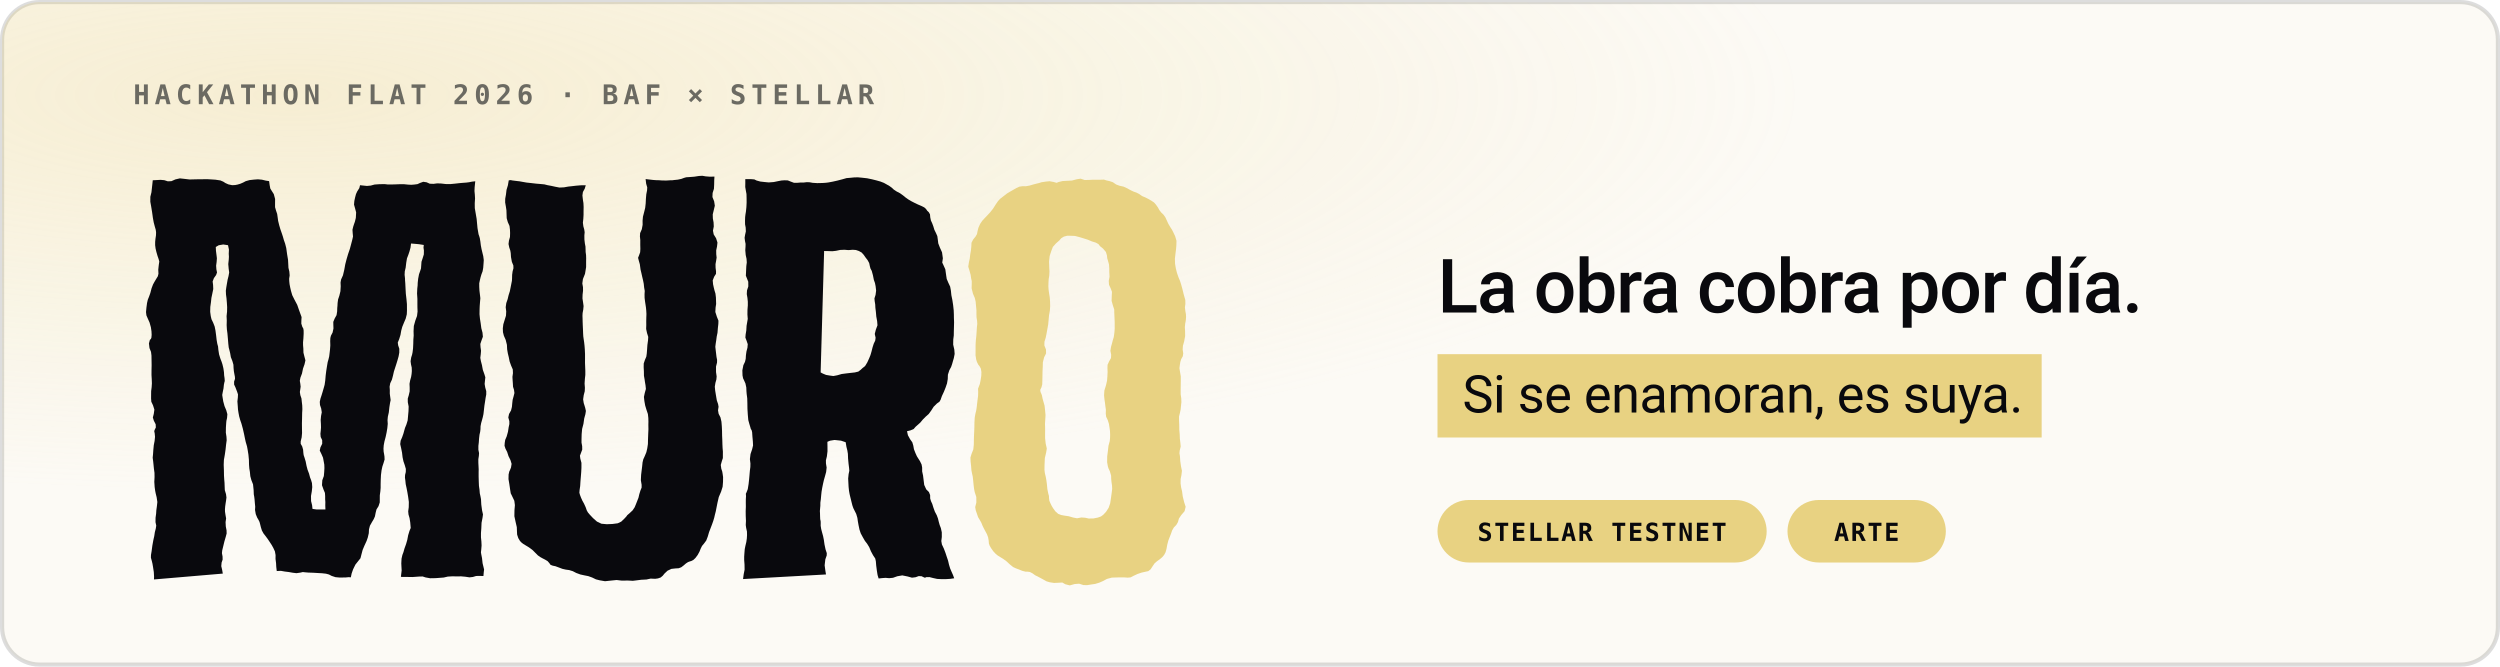
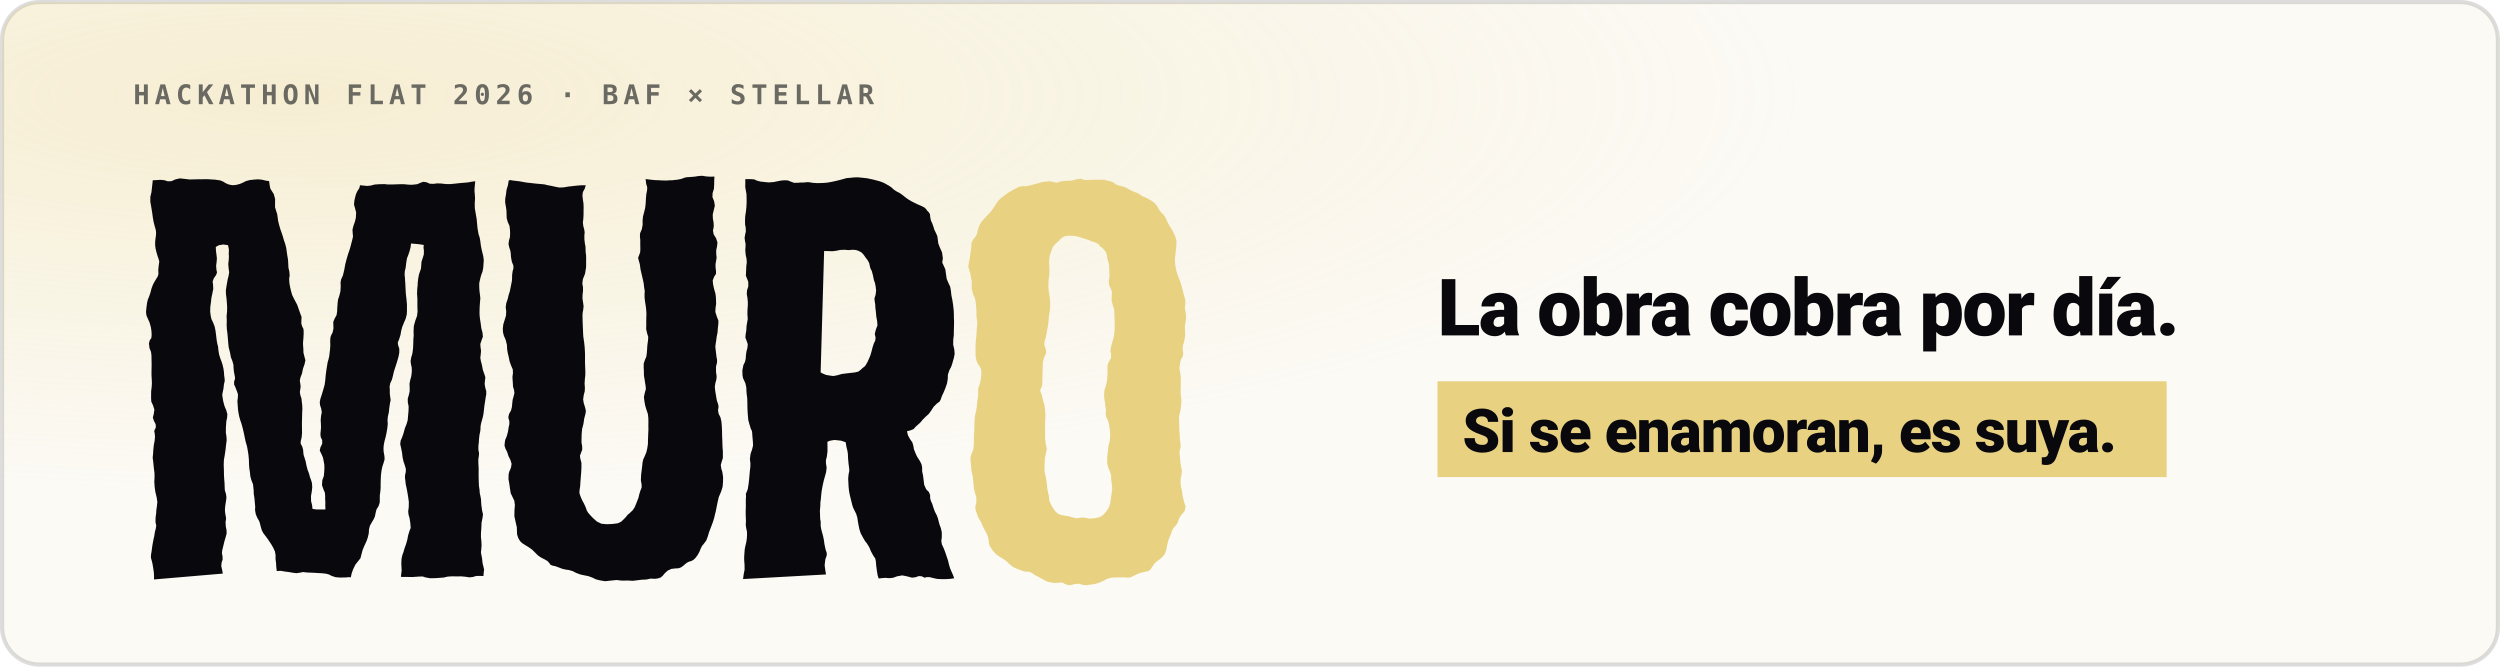
<svg xmlns="http://www.w3.org/2000/svg" viewBox="0 0 1200 320" width="1200" height="320" role="img" aria-label="Muro: la obra cobra por día. Si se enamoran, es suya.">
  <defs>
    <radialGradient id="veil" cx="12%" cy="14%" r="60%">
      <stop offset="0%" stop-color="#e8d282" stop-opacity="0.30" />
      <stop offset="100%" stop-color="#e8d282" stop-opacity="0" />
    </radialGradient>
  </defs>
  <rect x="1" y="1" width="1198" height="318" rx="18" fill="#fcfaf5" stroke="#09090d" stroke-opacity="0.14" stroke-width="2" />
  <rect x="1" y="1" width="1198" height="318" rx="18" fill="url(#veil)" />
  <text x="64" y="50" fill="#6b6a62" font-family="ui-monospace, SFMono-Regular, Menlo, Consolas, monospace" font-size="13" font-weight="600" letter-spacing="2.4">HACKATHON FLAT 2026 · BAF × STELLAR</text>
  <g transform="translate(64 276) scale(0.118)">
    <path fill="#09090d" d="M84 18.1 L84.3 6.4 L83.3 -11.9 L80.1 -32.7 L77.7 -46.6 L75.1 -57.3 L71.5 -70.4 L71.8 -81.7 L74.3 -96.4 L77.3 -119.2 L81.3 -141.5 L85.1 -158.3 L87.5 -174.2 L91.3 -188.8 L93.2 -200.9 L90.2 -214.9 L90.4 -232.9 L92.7 -249.6 L93.6 -263.6 L95.7 -278.6 L97.7 -297 L94.8 -316.3 L91 -331.8 L88.8 -342.8 L86.7 -357.8 L85.3 -379 L86.3 -398.5 L86 -415.9 L83.6 -433.4 L82.1 -448.7 L80.7 -462.2 L78.7 -477.1 L80.1 -491 L81.2 -507.3 L83.1 -527.6 L86.6 -545.8 L88.2 -562.1 L86.9 -576.2 L85.1 -584.6 L86.4 -589.8 L91.5 -600 L90.9 -613 L83.5 -627.5 L79.4 -640.7 L83.1 -655.1 L85.6 -672.8 L80 -690.4 L73.2 -704.7 L72.2 -717.8 L72.3 -732.9 L72.5 -748.2 L74.5 -763.7 L75.5 -779.8 L74.9 -795.7 L73.9 -813.7 L74 -833.6 L74.4 -853.2 L74.1 -873.3 L73.8 -892.5 L71.9 -907.7 L65.7 -923.1 L63.5 -942 L67.2 -956.1 L71.3 -960.2 L73.4 -964.7 L74.5 -976.8 L73.8 -991.4 L71.4 -1007.7 L66 -1027 L58.6 -1043.6 L53.2 -1056.1 L51.6 -1069.6 L53.3 -1088.2 L55.8 -1106.6 L58.9 -1119.9 L63.8 -1132 L69.2 -1147.2 L74.1 -1166 L80 -1181.6 L85.9 -1192.4 L92.9 -1204.2 L99.7 -1215.2 L102.2 -1225.7 L101.4 -1242.1 L103.6 -1261.9 L105.6 -1275 L102.9 -1285.1 L98.5 -1297.8 L93.9 -1313.6 L90.4 -1328.4 L88.7 -1342 L88.8 -1355.4 L90.1 -1368.3 L92.1 -1381.6 L92.5 -1394.1 L91.2 -1404.1 L87 -1418.6 L82.8 -1434.8 L79.5 -1453 L76.4 -1475.4 L72.7 -1498.1 L69.1 -1518.3 L69.2 -1538.5 L73.7 -1556.9 L75.8 -1576 L77.7 -1593 L79 -1605.7 L94.9 -1606.5 L110.9 -1607.4 L126.1 -1606 L140.3 -1601.4 L155.1 -1602.1 L171 -1609.2 L189.2 -1613.4 L209.3 -1611.2 L229 -1608.9 L248.5 -1609.4 L266 -1609.8 L275.8 -1609.7 L288.2 -1610 L302.3 -1610 L315.9 -1609.2 L334.1 -1608 L354.1 -1605 L365.9 -1600 L374.7 -1594.3 L386.8 -1588.9 L401.8 -1585.7 L414.4 -1586.3 L424 -1588.2 L434.9 -1591.4 L446.3 -1596.3 L457.3 -1602.1 L472.8 -1606.4 L490.7 -1608.4 L506.9 -1609.6 L523.5 -1608 L539.1 -1604.2 L552.3 -1602.2 L554.6 -1585.6 L557.1 -1572.2 L562.7 -1563 L571.4 -1549.3 L576.7 -1529.5 L576.5 -1510.8 L576.5 -1496.1 L580.5 -1482.3 L585.1 -1468.6 L586.9 -1456.1 L589 -1440.6 L593.3 -1423 L598 -1406.9 L603.2 -1392 L608.1 -1377.4 L612.4 -1362.3 L617.4 -1348.1 L622 -1330.2 L625.6 -1304.2 L629.3 -1282.1 L630.2 -1265.2 L631 -1249.6 L634.6 -1234.2 L635.9 -1218.7 L633.8 -1204.9 L634.3 -1194.6 L635.5 -1183 L638.1 -1169.6 L641.4 -1155.3 L646.5 -1138 L656.2 -1118.6 L666.6 -1099.1 L673.7 -1078.6 L680 -1061.2 L684.4 -1049.1 L683.6 -1036.8 L683.3 -1022.7 L687.1 -1010.3 L691.6 -1002 L692.7 -994.5 L692.8 -981.5 L691.8 -962.7 L690.3 -946 L690.5 -934 L691.6 -920.5 L692 -904.3 L695.9 -888.6 L700 -873.2 L696.4 -857.2 L690.2 -839.6 L686 -819.5 L679.6 -802.6 L677.2 -790 L679.2 -778 L680.6 -766.1 L679.1 -755.4 L677.4 -744.4 L679.4 -731.5 L683.9 -718.3 L685.3 -704.7 L687 -690.3 L687.6 -674.5 L686.7 -659.1 L686.5 -647.3 L686.3 -635 L685.8 -616.9 L686 -596.1 L686.3 -577.4 L684.7 -559.6 L680.8 -543.8 L680.8 -533.8 L686.8 -523.1 L690.6 -510 L691.5 -497.9 L692.8 -487.8 L696.6 -476.6 L701.1 -461.6 L704.6 -443.7 L708.7 -428.3 L714.8 -412.2 L718.9 -396.8 L723.1 -386.1 L726.6 -374 L727.8 -357.6 L726 -340.6 L722.7 -321.5 L723 -300.7 L727.1 -284.2 L728.8 -268.9 L744.4 -266.7 L762.6 -266.6 L781.4 -266.5 L780.8 -282.8 L781.1 -297 L780.3 -308 L780.3 -320.8 L779.4 -333.9 L773.8 -347.3 L767.4 -365.2 L768.7 -385.5 L774.9 -402.4 L776.4 -419.1 L777.3 -434.9 L776.8 -449 L774.2 -463.2 L771.6 -477.2 L765.1 -492.2 L758.3 -506.2 L761 -518.9 L768.3 -533.9 L768.2 -548.4 L762.1 -561.5 L761 -574.5 L762.4 -587.2 L763.4 -600.4 L763 -614.7 L762.1 -630.7 L763.6 -646.8 L766.5 -661.9 L764.1 -677.3 L759.3 -691.5 L758.4 -704.4 L761.4 -718.2 L765.9 -731.7 L770 -745.2 L774.1 -759.3 L778.1 -773.6 L780.6 -790.8 L782.4 -811.7 L784.7 -829.9 L787.6 -848.6 L790.6 -866.1 L793.7 -876.7 L796.7 -889.2 L798.5 -903.9 L800.1 -917.9 L801.3 -934.1 L800.8 -951.7 L801.4 -964 L803.7 -973.3 L810.5 -986.2 L814.1 -1002.9 L813.6 -1016.8 L813.4 -1029.7 L819 -1043.3 L826.6 -1056.9 L829 -1071.9 L829.5 -1086.2 L830.3 -1094.4 L830.9 -1106.4 L832.9 -1121.1 L837.9 -1135.7 L842.4 -1154.1 L843.6 -1174.6 L842.9 -1189.9 L845.2 -1202.3 L852.7 -1219 L858.1 -1241.8 L862.1 -1264 L867.3 -1284.2 L873.5 -1305.3 L880.8 -1326.6 L886 -1346 L890.4 -1362.7 L893.6 -1376.8 L892.3 -1390.7 L891.4 -1404.4 L894.5 -1417.3 L897.9 -1427.7 L901.1 -1436.6 L905.1 -1452.6 L906.3 -1475.1 L901.6 -1492.9 L897.7 -1506.7 L899 -1521.4 L902.1 -1535.8 L905.7 -1549.4 L910.5 -1559.9 L914 -1565.5 L919.2 -1573.8 L922.2 -1585.6 L934.1 -1584.3 L950.4 -1582.6 L965.8 -1584.1 L981.1 -1588.3 L999.6 -1589.6 L1016.1 -1590 L1025.4 -1589.8 L1033.4 -1588.7 L1048 -1588.5 L1066.3 -1589 L1082.5 -1589.6 L1100.8 -1589.7 L1117.6 -1588 L1130.4 -1587.3 L1143.3 -1588.3 L1155.9 -1590 L1166.5 -1594.9 L1179.3 -1599.5 L1192.9 -1597.5 L1205.9 -1591.7 L1221 -1591.1 L1236.1 -1593.1 L1252.3 -1592.5 L1270.2 -1590.4 L1288.9 -1590.1 L1308 -1591.9 L1325.3 -1593.9 L1340 -1595.2 L1353.9 -1596.2 L1365.8 -1597.7 L1377.8 -1600.1 L1390.9 -1601.6 L1389.7 -1590.4 L1388.4 -1577.4 L1387.7 -1562.3 L1389.1 -1547.5 L1390 -1531.5 L1388.8 -1512.5 L1389 -1492.4 L1392.6 -1471.3 L1396.5 -1448.5 L1398.5 -1427 L1400 -1411 L1402.3 -1397.6 L1404.3 -1386 L1406.6 -1379.5 L1409.4 -1370.1 L1411.7 -1355.9 L1413.6 -1340.5 L1416.4 -1325.9 L1419.9 -1311.3 L1423.4 -1297 L1425.5 -1280.9 L1424.5 -1266.1 L1423.3 -1249.9 L1420.7 -1235.3 L1416.1 -1223.2 L1412.5 -1211.1 L1409.6 -1198.8 L1407 -1186.7 L1407.1 -1172.1 L1407.9 -1157.2 L1409.7 -1142 L1411.6 -1126 L1410.2 -1110 L1409 -1094.3 L1408.4 -1078.1 L1408.2 -1060.8 L1409.9 -1043.1 L1413 -1023.3 L1415.5 -1004.1 L1420.3 -986 L1421.9 -969.3 L1416.3 -954.2 L1411.5 -939.8 L1412.4 -926 L1414.4 -912.3 L1413.2 -897.9 L1411.4 -883.3 L1413.9 -869.7 L1418 -854.1 L1421.7 -834.5 L1427.9 -817.1 L1431.9 -804.1 L1430.5 -791.5 L1429 -777.1 L1431.5 -762.6 L1435.6 -747.8 L1435.6 -734.4 L1432.9 -720.1 L1430.5 -703.8 L1428.1 -688.7 L1426.2 -671.7 L1424.2 -654.4 L1421.6 -642.4 L1418.8 -631.8 L1414.8 -617.8 L1412.4 -604.9 L1412.1 -593 L1410.8 -582.4 L1408.2 -571 L1406.4 -555.8 L1405.3 -539.6 L1403.6 -524.9 L1403.6 -509.5 L1406.3 -495.8 L1405.5 -484.4 L1403.4 -471 L1403.5 -455.5 L1404.3 -440.3 L1404.8 -429.4 L1404.6 -418.6 L1404.6 -400.4 L1405.2 -378.7 L1405.9 -362.4 L1408.1 -347.5 L1409.3 -332.4 L1411.7 -321.8 L1414.2 -308.6 L1415.4 -286.5 L1418.6 -262.8 L1422.3 -246.4 L1420.4 -232.6 L1416.5 -212.5 L1415.5 -189.5 L1414.1 -170.6 L1414.1 -153.2 L1415.8 -136.9 L1416.6 -120.3 L1415.3 -103.9 L1414 -92.2 L1415.4 -83.6 L1418.4 -68.4 L1420.7 -47.7 L1424.7 -31.3 L1426.8 -22.5 L1425.5 -11.8 L1424.1 4.1 L1413.9 3.9 L1404.3 3.7 L1394.2 4.1 L1381.2 8 L1367.3 9.6 L1351.1 7.1 L1333.4 5.5 L1315.8 5.7 L1297.1 5.4 L1278.9 6.5 L1262.7 10.3 L1247.1 11.5 L1229.3 12.8 L1207.2 13.2 L1188.5 9.8 L1176.9 6 L1161.3 6.4 L1135.2 8.3 L1107.6 7.8 L1088.4 7.7 L1089.9 -5.1 L1091.5 -18.7 L1090.7 -32 L1090 -47.2 L1091 -66.5 L1094.4 -81.4 L1098.8 -93 L1102.9 -107.7 L1109.4 -125.7 L1114.4 -143 L1117.9 -161.6 L1123.5 -179.9 L1128.3 -191.3 L1127.6 -199.4 L1126.4 -213.6 L1123.6 -231.4 L1119.3 -246.2 L1118.1 -259 L1120.3 -275.8 L1120.7 -297.3 L1117.8 -318.4 L1114.7 -336.8 L1111.5 -353.4 L1108 -369.5 L1106.5 -384.3 L1104.9 -396.2 L1105.4 -407 L1108.3 -419 L1108.5 -431.7 L1104.2 -446.7 L1098.8 -462.3 L1095.2 -479 L1093 -497.9 L1089.2 -516.7 L1085.6 -532.5 L1087.4 -546.5 L1093.5 -560.5 L1098.6 -575 L1102 -587.4 L1105.2 -598.6 L1110.7 -611.9 L1115.9 -628.8 L1117.6 -647.7 L1119.3 -666.5 L1119.9 -685.4 L1116.5 -703 L1116.3 -717.4 L1120.4 -731.2 L1124 -746.8 L1124.1 -762.6 L1123.4 -777.5 L1126.1 -792.1 L1130 -805.9 L1131.9 -817.7 L1132.9 -829.7 L1132.4 -843.9 L1129.5 -856.5 L1127.8 -869.7 L1130.2 -884.6 L1133.8 -896 L1135.8 -905.5 L1137.8 -921.7 L1138.7 -940.6 L1139.1 -957.9 L1140.4 -973.8 L1139.9 -991.2 L1141 -1013 L1147.1 -1034.8 L1154 -1053.6 L1156.2 -1071.9 L1155.6 -1089.1 L1155.5 -1104.6 L1155.5 -1123.1 L1154.1 -1145 L1155 -1165 L1156.4 -1177.5 L1156.8 -1188.4 L1158.6 -1205 L1162 -1223.1 L1166.8 -1236.7 L1170.2 -1247.1 L1171.1 -1259.7 L1172.2 -1274.4 L1176.8 -1288.2 L1181.7 -1304.1 L1182 -1320.2 L1180.3 -1331.7 L1181.5 -1342.5 L1162 -1345.6 L1148.2 -1346.9 L1129.6 -1348.4 L1127.6 -1332.2 L1123.4 -1316.5 L1118.6 -1302.3 L1113.1 -1288 L1110.1 -1270.2 L1107.8 -1250.4 L1104.2 -1235.2 L1103.5 -1220.9 L1105.1 -1206.7 L1105.3 -1198.4 L1106.3 -1186.1 L1107.3 -1165.4 L1108.5 -1143.9 L1110.9 -1123.5 L1112.9 -1102.1 L1113 -1086 L1113.1 -1075.8 L1112.4 -1060.5 L1108 -1043.1 L1100.8 -1026.2 L1094 -1009.6 L1089.7 -993.9 L1086.7 -976.7 L1081.3 -959.2 L1075.7 -945.6 L1077.3 -934.1 L1081.9 -920.4 L1081.8 -904.6 L1079 -889.2 L1074.3 -872.6 L1069 -855.5 L1064.3 -841.1 L1059.9 -827.5 L1056.2 -811 L1051.8 -794.4 L1045 -780 L1042.4 -765.9 L1043.3 -752.7 L1043.2 -737.7 L1045.2 -722.7 L1046.7 -711.6 L1044.3 -700.3 L1041.5 -682.3 L1039.2 -661.2 L1035.3 -643.9 L1034 -629.9 L1034.9 -614.8 L1033.2 -597.5 L1030.2 -579.6 L1026.3 -561.3 L1021.5 -543.3 L1018.5 -527.3 L1017.6 -514 L1018.2 -501.9 L1019.9 -492.7 L1021.5 -482.7 L1022.1 -469.8 L1017.7 -455.2 L1013 -441.2 L1009.7 -425.8 L1007.3 -406.5 L1006.4 -387.4 L1006 -370.1 L1006 -354.8 L1004.9 -340.7 L1002.6 -324.1 L1002.5 -308.7 L1002.4 -295.3 L997.4 -280 L989.1 -266.7 L985.6 -252.8 L982.8 -238.4 L978 -227.4 L970.8 -215.4 L962.4 -200.4 L958.6 -185.8 L957.8 -170 L953.7 -152.4 L948.9 -138.6 L944.5 -129 L939.8 -118.8 L932.7 -101.9 L927.5 -82.2 L923.9 -68.1 L915.3 -57.4 L903.2 -42.1 L893.9 -23 L888 -6 L884.7 9.5 L875.9 8.8 L864 10 L851.1 10.2 L838.5 10.3 L822.3 8.8 L806.8 3.7 L795.7 -2.1 L783.7 -5.3 L767.5 -7.1 L751 -8 L732.9 -9.1 L710.9 -9.9 L696.1 -11.2 L689.5 -12 L679 -9.6 L663.4 -7.4 L648 -9.3 L632.2 -12.1 L615.9 -14.1 L600.2 -16.9 L583.4 -16.1 L581.4 -33 L580.6 -48.2 L578.4 -65.3 L578.6 -81 L575.9 -96.1 L569.2 -110.6 L562.7 -122.2 L555.6 -133.1 L547.1 -145.8 L538.3 -157.8 L529.9 -168.5 L523 -180.9 L518.7 -194.8 L516 -205.8 L513.2 -216.1 L508.8 -224.9 L503.8 -233.4 L498 -247.6 L495 -264.8 L495.8 -277.4 L494.4 -291.6 L493.1 -307.8 L491.7 -318.8 L490 -328 L489.3 -345.5 L486.9 -368.8 L480.1 -386.1 L475.8 -402.1 L474.2 -418.9 L471.8 -433.4 L470.6 -448.7 L470.2 -467.7 L468.2 -489.2 L465.3 -507.6 L462.5 -523 L457.2 -541.1 L453.8 -556.5 L450.4 -573.3 L445.4 -595.3 L439.8 -615.7 L434.7 -630.5 L430.7 -644.6 L427.8 -659.6 L425.7 -673.3 L424.7 -688.3 L423.3 -706.1 L425.1 -721.7 L425.7 -734.7 L421.9 -746.2 L418.4 -755.2 L415.2 -763.6 L410 -774.6 L409.9 -786.8 L413.6 -798 L413.2 -806.2 L411.2 -816.3 L408.9 -829.3 L407.7 -842.4 L407.1 -855.7 L402.9 -870.3 L396.7 -886.1 L393.8 -902.7 L390.5 -916.1 L388 -925.7 L386.4 -939.8 L384.6 -961.8 L382.7 -983.1 L380.5 -999.7 L379.6 -1016.6 L380.1 -1035.3 L379.3 -1053 L381.2 -1071.2 L381.6 -1089.9 L380.4 -1108.5 L379 -1125.3 L376.9 -1141.3 L376.3 -1156.5 L378.2 -1170.5 L380.8 -1185.7 L383.5 -1201.2 L387.2 -1215.8 L389.9 -1230.7 L387.8 -1245.9 L386.2 -1264.9 L388.1 -1282.6 L388.8 -1294.5 L388.1 -1306.6 L388.9 -1323.6 L385.2 -1341.6 L365.7 -1344.5 L347.2 -1341.3 L335.4 -1334.3 L336.1 -1319.1 L338 -1304.1 L339.9 -1288.6 L338.8 -1273.2 L336.8 -1258.2 L337.8 -1243.6 L340.4 -1230.6 L336.7 -1220.2 L327.7 -1207.6 L322.6 -1194 L324.4 -1179.7 L325.1 -1163.3 L321.4 -1145.2 L317.6 -1127.2 L315.7 -1109.2 L313.1 -1090.8 L312.6 -1070.7 L314.9 -1053.5 L317.9 -1040.5 L324.8 -1026.2 L330.9 -1010.5 L334.1 -994.5 L336.6 -975.8 L338.9 -955.9 L341.5 -940.9 L344.6 -929.6 L345.9 -916 L348.7 -897.8 L354 -880.4 L359 -867.7 L362.7 -856.1 L366.3 -841 L368.7 -824.7 L369.4 -812 L371.1 -800.5 L371.9 -789.2 L370.1 -782.7 L368.4 -774.3 L366.8 -759 L363.5 -743.1 L361.6 -732.4 L363.2 -721.8 L365.7 -706.4 L370.8 -687.4 L378.1 -669.9 L382.5 -654.2 L381.2 -638.8 L378.6 -627.1 L377.7 -617 L376.6 -600.2 L376.3 -579.1 L378.9 -561.9 L379.7 -548.1 L377.3 -530.6 L375.2 -510.7 L372.2 -489.7 L368.4 -468.2 L367.6 -448.1 L368.4 -426.7 L368.8 -403.8 L369.8 -388.1 L370.9 -376.1 L371.4 -362.5 L372.1 -345.2 L377 -328.9 L378.8 -315.1 L377.1 -302.1 L375.2 -290.2 L373.6 -278.7 L372.7 -267.4 L372.9 -257.7 L374.9 -244.3 L377.4 -230.1 L375.2 -215.2 L376.1 -197.6 L379.2 -181.6 L379.5 -168.7 L375.7 -154.5 L370.3 -136.1 L365.4 -115.7 L361.6 -100.2 L360.4 -88.9 L363 -75 L363.2 -62.5 L359.1 -50.8 L357.7 -36 L361.3 -20.8 L363.9 -5.7Z" />
    <path fill="#09090d" d="M1965.8 20.4 L1942.2 22.8 L1918.8 25.3 L1897.1 21.6 L1881.6 17.6 L1866.3 10.2 L1850.4 4.5 L1836.5 1.8 L1818.5 -2.1 L1801.6 -8.3 L1787.7 -15.5 L1773.1 -20 L1758.6 -22 L1745.2 -25.1 L1730.5 -30.7 L1717 -35.7 L1705.9 -38 L1697.2 -41.3 L1691.9 -48.7 L1685.1 -56.4 L1675 -62.5 L1664.6 -67.8 L1655.2 -73 L1645.6 -79.8 L1635.1 -90.3 L1624.5 -101 L1614.4 -108.7 L1605.1 -115 L1595.4 -120.8 L1586.8 -126 L1579.6 -131.4 L1572.7 -138.6 L1565.9 -150.1 L1561.2 -164.3 L1560.5 -177.8 L1559.9 -194.5 L1555 -215.8 L1550 -239.1 L1550.4 -263.4 L1552.1 -284.2 L1549.8 -302 L1541.8 -318.7 L1535.2 -332.3 L1532.5 -349 L1529.4 -370.3 L1526.1 -389.9 L1526.5 -408.7 L1529.3 -421.1 L1532.2 -427 L1536.3 -437.1 L1538.7 -452.1 L1534.1 -467.4 L1526.1 -483.6 L1520.6 -500.6 L1513.9 -513.6 L1509.9 -525.7 L1510.9 -538.5 L1512.7 -549.7 L1518.6 -563.4 L1524 -582.8 L1526.8 -601.2 L1529.6 -614 L1529.5 -625.9 L1525.3 -640.7 L1528.3 -655 L1536.4 -669.3 L1540 -683.8 L1541.3 -698 L1542.9 -712.4 L1546.8 -726.6 L1550.2 -740.2 L1548.5 -753.2 L1544.5 -765.7 L1543.9 -778.5 L1542.9 -792 L1542.1 -806 L1544.2 -821 L1543.5 -836.2 L1536.7 -851.8 L1530.6 -868.9 L1527.3 -885.5 L1523.5 -901.1 L1520.6 -917.7 L1519.7 -936.1 L1514.7 -956.3 L1507.2 -973.5 L1503.6 -987.7 L1503 -1003.6 L1505.1 -1020.1 L1510.4 -1037.3 L1515.9 -1055.1 L1516.8 -1072.3 L1514.7 -1089.4 L1517.1 -1106.2 L1522.6 -1121.9 L1526.5 -1138.3 L1531.4 -1153.6 L1534.8 -1170.1 L1537.8 -1185.7 L1540 -1196.6 L1540.6 -1207.4 L1540.9 -1221.2 L1542.8 -1235.2 L1546.2 -1247.6 L1545.9 -1258.9 L1539.8 -1274 L1536.2 -1293.5 L1535.2 -1309.4 L1533.4 -1319.9 L1529.3 -1331.9 L1526.2 -1346.4 L1528 -1360.3 L1532.1 -1375 L1532.6 -1391.2 L1532 -1405.2 L1530.2 -1419.9 L1523.3 -1435.4 L1518.8 -1451.2 L1518.2 -1467.6 L1517.7 -1483.6 L1515.3 -1499.4 L1512.5 -1515.3 L1512.7 -1530.5 L1515.8 -1547.8 L1518.1 -1566.9 L1523.7 -1585.4 L1527.1 -1605.3 L1535 -1606.4 L1541.6 -1605 L1555.4 -1603.2 L1571.1 -1601.4 L1585 -1598.9 L1599.9 -1596.3 L1616.6 -1594.5 L1638.2 -1592 L1658.5 -1590.3 L1672 -1589 L1684.6 -1585.8 L1700.6 -1582.8 L1716.1 -1579.4 L1733.2 -1576.1 L1751.7 -1576.9 L1769 -1580 L1784.7 -1581.7 L1799.9 -1583.5 L1819.3 -1585.2 L1840.4 -1585.4 L1836.2 -1571.5 L1828.8 -1558.1 L1826.8 -1544.1 L1828.2 -1531.3 L1829.1 -1524 L1830.9 -1513 L1831.7 -1496.9 L1831.4 -1480.7 L1831.4 -1464.8 L1830.4 -1448.3 L1828.7 -1433 L1830.6 -1418.4 L1834.2 -1405.4 L1835.9 -1394.3 L1834.7 -1381.7 L1834.9 -1364.4 L1836.9 -1347.8 L1839.2 -1336.2 L1839.6 -1325.3 L1839.9 -1313.6 L1841.6 -1301.5 L1842 -1288.2 L1841.8 -1273.5 L1841.8 -1252.4 L1837.3 -1225.1 L1828.8 -1203.8 L1826.4 -1185.9 L1829.1 -1170.7 L1829.3 -1156.2 L1827.5 -1141.1 L1827 -1125.1 L1829.4 -1109.1 L1831.5 -1093.9 L1830.1 -1079.2 L1827.6 -1065.7 L1827 -1055 L1827.4 -1042.6 L1827.7 -1029.6 L1828.2 -1015.9 L1829 -999.4 L1829.6 -983.5 L1830.3 -970.9 L1831.9 -959.5 L1833.8 -946.8 L1835.3 -933.5 L1836.5 -918.5 L1837.4 -899.1 L1837.4 -879.4 L1837.3 -863.2 L1837.9 -847.7 L1838.6 -830.3 L1838.6 -813.8 L1836.8 -797.4 L1835.6 -778.5 L1836.9 -761.6 L1836.2 -747.3 L1832.1 -731.5 L1829.7 -714.4 L1832.1 -699.4 L1835.5 -688.7 L1838.3 -679.1 L1840.9 -667.3 L1838.9 -654.1 L1834.1 -636.7 L1831 -615 L1825.6 -594.3 L1823.7 -573.2 L1823.2 -553.9 L1823.1 -538.4 L1825.8 -523.9 L1826 -510.1 L1821.2 -497.2 L1816.7 -485.3 L1818.3 -473 L1822.8 -456.3 L1822.8 -435.9 L1821.8 -417.1 L1820.3 -398.6 L1818.8 -380.3 L1817.7 -362 L1815.3 -345.8 L1814.4 -334.5 L1816.9 -325.8 L1821.1 -314.6 L1826.4 -302.7 L1833.4 -290.1 L1839.9 -275.9 L1844.4 -263 L1849.1 -254.6 L1856.8 -245.4 L1870 -231.4 L1885.9 -217.3 L1904 -208.6 L1925.7 -206.6 L1948.7 -207.5 L1970.6 -210.4 L1984.9 -217.3 L1997.5 -229.4 L2005.4 -237.9 L2009.3 -243.4 L2018.3 -251.1 L2031.1 -263.1 L2039.4 -275.7 L2044.9 -289 L2049.9 -301.7 L2054.9 -314.5 L2058.1 -328.4 L2062.8 -343.6 L2067.6 -355.5 L2067.6 -367.1 L2064.5 -385.6 L2065.6 -407.9 L2067.8 -426.1 L2069.8 -442.2 L2071.4 -458 L2074.4 -470.7 L2080.8 -484.6 L2087 -499.8 L2090.5 -514.9 L2093.2 -532.6 L2093.6 -551.4 L2094.3 -570.5 L2095.3 -593.1 L2095 -610.8 L2095.3 -624 L2094.9 -638.9 L2093.1 -654.9 L2087.5 -671.5 L2082 -689.7 L2078.8 -707.8 L2077 -724.3 L2080.4 -740.5 L2085 -756.8 L2083.5 -771.6 L2081.3 -784.3 L2079.7 -795.5 L2077.1 -810.4 L2076.8 -829.2 L2075.9 -845.8 L2076.2 -860.4 L2081 -874.8 L2086.7 -888.2 L2088.6 -901.1 L2089.8 -917 L2091.1 -936 L2093.6 -953.9 L2094.6 -968.5 L2089.6 -984.1 L2086 -1000.9 L2086.5 -1016.3 L2086.4 -1031.6 L2086.7 -1047.5 L2087.2 -1061.8 L2086.5 -1074.7 L2085.2 -1088.4 L2083.4 -1100.2 L2081.6 -1112.2 L2079.7 -1127.2 L2079.5 -1142.3 L2080.3 -1155.5 L2077.8 -1169.7 L2076.3 -1184.4 L2073.3 -1199.5 L2069.6 -1214.8 L2066.8 -1227.6 L2063.2 -1242.6 L2060.3 -1264.1 L2055.4 -1281.4 L2053.2 -1290.3 L2057.1 -1300.1 L2061.7 -1313 L2062.5 -1326.4 L2062.1 -1343.3 L2062.2 -1362.4 L2060.7 -1377.3 L2061.5 -1390.7 L2068.4 -1406.5 L2071.7 -1424.4 L2071.5 -1441.1 L2073.1 -1457.9 L2077.8 -1475.8 L2082.1 -1493.5 L2084.1 -1511.1 L2085 -1529.7 L2086.6 -1548.6 L2089.7 -1564.2 L2090.5 -1576.6 L2086.1 -1591.5 L2083.8 -1610.6 L2100.1 -1608.6 L2116.1 -1606.8 L2128.1 -1606 L2138.8 -1605.8 L2151.5 -1604.8 L2169 -1604.7 L2183.6 -1605.6 L2192 -1605.7 L2200.9 -1606.8 L2214.6 -1608.2 L2229.2 -1611.3 L2240.3 -1615.4 L2249 -1617.9 L2263.2 -1618.8 L2282.4 -1620.3 L2300.4 -1623.1 L2314.6 -1623.9 L2328.1 -1621.6 L2345.1 -1620.2 L2363.9 -1620.7 L2363 -1606.2 L2362.7 -1589.3 L2361.8 -1571.1 L2356.4 -1553.9 L2355.7 -1537.5 L2362.6 -1520.1 L2365.4 -1502.2 L2361.1 -1484.3 L2356.9 -1466.9 L2357.4 -1450.3 L2360.3 -1434.3 L2361.1 -1417.5 L2357.8 -1400.9 L2360.8 -1385.4 L2370.5 -1369.8 L2376.1 -1352.3 L2374.3 -1336.2 L2371 -1320.8 L2371.2 -1304.8 L2372.7 -1291 L2370.7 -1278.4 L2368.2 -1264.4 L2368.5 -1249.4 L2370.3 -1235.4 L2370.1 -1224.9 L2362.8 -1213.6 L2356.8 -1198.4 L2358.3 -1182.3 L2361.3 -1168.7 L2364 -1157.8 L2368 -1144.5 L2369.9 -1128.5 L2370.3 -1114.8 L2370.7 -1102.4 L2368.5 -1088.2 L2367.5 -1070 L2373.7 -1050.5 L2380.1 -1034.6 L2379.7 -1021.3 L2377.8 -1004.6 L2376.3 -985.5 L2373.1 -970.1 L2371.2 -955.6 L2368.9 -940.9 L2367.4 -928.5 L2368.9 -915.2 L2370.6 -900.7 L2372.2 -887.1 L2374.6 -875.1 L2374.3 -863.9 L2370.2 -847.8 L2370.3 -825.5 L2372.8 -807.6 L2371.7 -795.3 L2367.8 -781.5 L2365.3 -766.1 L2366.8 -750.3 L2370 -730.8 L2373.5 -710.2 L2378.6 -695.4 L2380.6 -684.3 L2378.4 -670 L2380.8 -655.9 L2388.3 -641.1 L2392.3 -623.7 L2393.8 -605.5 L2394.7 -586.4 L2395 -567.2 L2395.8 -549.5 L2396.3 -531.3 L2397 -516.2 L2398.2 -502.1 L2398.1 -487.7 L2398.1 -475.7 L2393.9 -463 L2389.6 -447.6 L2391.6 -432.7 L2395.5 -421 L2397.2 -411.2 L2399 -398.2 L2398.7 -378.5 L2397.1 -359 L2390.9 -339.1 L2381.4 -316.8 L2375.9 -292.6 L2372.2 -273.9 L2369.3 -259.1 L2365.7 -245.1 L2363 -233.3 L2359 -219.9 L2353.9 -205.5 L2348.4 -191.1 L2342 -174.5 L2336.6 -156.1 L2330.5 -140.2 L2321.5 -128.1 L2313.3 -118.2 L2307.9 -107.3 L2302.8 -94.6 L2295.3 -81 L2286.4 -69.1 L2278.1 -61.3 L2270 -57.1 L2263.1 -55 L2256.2 -52.4 L2247.8 -46.9 L2238.2 -38.6 L2228.7 -31.4 L2218.3 -27.5 L2205 -26.7 L2188.8 -24.9 L2173 -17.5 L2160.9 -6.1 L2153.3 3.2 L2144.9 10.2 L2134.1 13.9 L2123.3 15.4 L2114.7 15.2 L2104.7 14.6 L2087.2 18.3 L2066.1 19.4 L2048.7 21.6 L2031.9 23.6 L2011.1 22.5 L1987.3 22.9 L1965.8 20.4Z" />
    <path fill="#09090d" d="M2480.2 16.5 L2482.8 -2.9 L2486.5 -21.7 L2486.2 -42.4 L2484.8 -61 L2484.8 -74.7 L2485.8 -89.8 L2487.1 -105.3 L2489.9 -119.3 L2493.5 -134.2 L2495.6 -149 L2496.4 -162.4 L2496.1 -176.7 L2492.9 -191.3 L2491.2 -203.2 L2492 -220.1 L2491.1 -240.9 L2490.9 -259.7 L2491.6 -278.2 L2491.4 -294.8 L2491.5 -308.2 L2492.3 -320.9 L2491.6 -330.5 L2494.1 -335.7 L2499.4 -349.2 L2502.7 -369.9 L2504.8 -388.6 L2506.4 -406.3 L2507.9 -423.9 L2509.9 -439.4 L2510.2 -453.8 L2508.1 -471.4 L2510.6 -492.1 L2517.2 -511.6 L2520.9 -527 L2520.1 -543.4 L2518.3 -563.6 L2517.1 -580.8 L2515.1 -589 L2511.9 -593.8 L2509.2 -603.4 L2505.6 -615.2 L2501.5 -630.3 L2499.5 -652.9 L2498.1 -675.6 L2497.8 -697.5 L2497.2 -719 L2495 -735.8 L2494 -747.9 L2493.4 -762.9 L2489.9 -779.2 L2484.2 -792 L2480.3 -800.2 L2478 -811.8 L2477.4 -832.6 L2481.5 -853.4 L2488.1 -867.2 L2491 -879.2 L2491.9 -894 L2494.1 -909.4 L2498.1 -924.6 L2499.3 -939 L2494.5 -953.1 L2489.7 -965.7 L2490.7 -978.4 L2493.4 -994.9 L2494.5 -1013.6 L2497.2 -1029.3 L2499.3 -1041.8 L2498 -1059.1 L2498.2 -1078.7 L2499.6 -1096.3 L2499.6 -1112 L2498 -1127.4 L2495.4 -1142.6 L2496.3 -1157.8 L2501.6 -1173.9 L2501.4 -1193 L2495.2 -1208.5 L2491.6 -1217.6 L2492.2 -1228.5 L2492.8 -1242.7 L2493.5 -1256.9 L2495.4 -1271.1 L2494.4 -1286.1 L2491 -1301.8 L2489.3 -1321.1 L2490.3 -1337 L2490.5 -1347 L2488.1 -1358.6 L2486.5 -1371.8 L2488.5 -1383.8 L2491.6 -1397.6 L2490.9 -1413.1 L2488.4 -1426.4 L2488.2 -1441.1 L2488.7 -1456 L2489.9 -1466.1 L2491.9 -1478.3 L2493.8 -1496.3 L2494.7 -1514.6 L2494.6 -1531.4 L2494.2 -1549.6 L2491.3 -1565.2 L2489.1 -1578.3 L2489.4 -1593.7 L2489.3 -1610.4 L2511.2 -1610.4 L2526.1 -1609.2 L2535.1 -1604.7 L2550.4 -1600.5 L2568.1 -1598.5 L2584.7 -1596.9 L2605.2 -1598.5 L2623.5 -1602.3 L2636.2 -1604.7 L2648.9 -1605.6 L2662.4 -1605.1 L2674.5 -1600.2 L2687.6 -1595.3 L2699.8 -1595.3 L2712.7 -1596.4 L2726.8 -1596.5 L2740 -1598 L2751.2 -1597.5 L2763.3 -1595.3 L2782.1 -1594.1 L2802.7 -1594.6 L2816.1 -1595.4 L2827.4 -1596.8 L2845 -1600.1 L2864 -1604.4 L2883.3 -1609.4 L2901.4 -1614.5 L2916 -1615.7 L2930.9 -1617.2 L2946.8 -1617.7 L2964 -1616.1 L2984.8 -1613.8 L3005.3 -1609.5 L3022.9 -1605.1 L3039.2 -1600.5 L3053.2 -1595 L3064.4 -1588.8 L3075.2 -1582.5 L3084.5 -1576 L3093.2 -1567.9 L3104.8 -1560.2 L3118.9 -1552.8 L3130.5 -1544.5 L3141 -1535.9 L3152.7 -1527.6 L3165.3 -1520.2 L3177.6 -1513.9 L3190.4 -1507.7 L3205.2 -1501.4 L3217.7 -1495.1 L3224.8 -1488.4 L3229.2 -1481.9 L3235.6 -1475.9 L3240.6 -1467.2 L3241.7 -1454.8 L3244.3 -1442.2 L3249.4 -1431.1 L3254.1 -1418.6 L3258.5 -1404.2 L3265.4 -1390.1 L3270.5 -1378.3 L3272.3 -1365.4 L3274.3 -1349 L3280.6 -1332.6 L3289.6 -1312.6 L3293 -1288.4 L3290.5 -1270.8 L3295.1 -1261.1 L3303 -1243.5 L3306.3 -1219.8 L3308.7 -1204.2 L3315.4 -1188.5 L3322.6 -1173.2 L3325.6 -1157.4 L3327.6 -1138.2 L3331.5 -1119.2 L3334.8 -1097.8 L3337.1 -1076.5 L3337.8 -1059.1 L3337.9 -1046.4 L3338.6 -1028.4 L3338.1 -1007.6 L3337.6 -989 L3337.4 -974.2 L3335.3 -957.7 L3335 -937 L3339.6 -916.7 L3340.9 -899.1 L3337.6 -882.3 L3334.5 -871.8 L3330.9 -859.1 L3326.7 -846.6 L3319.3 -832.7 L3313.5 -814.9 L3312.9 -797 L3309.9 -779.3 L3304 -762.2 L3297.3 -745.5 L3289.1 -727.9 L3283.9 -713.1 L3279.4 -705.2 L3268.7 -697.5 L3255.4 -684.3 L3245.6 -668.9 L3235.4 -654.9 L3222.9 -643.9 L3211.6 -632.5 L3201 -619.8 L3190.3 -610.3 L3181.8 -602.7 L3174.2 -593.9 L3161 -588.2 L3147.2 -584.9 L3150.9 -568.4 L3159.4 -552.8 L3168.7 -539.7 L3172.7 -526.4 L3175.3 -511.7 L3181.6 -495.6 L3187.4 -482.8 L3192.8 -474.2 L3199.9 -463 L3206.4 -449.7 L3208.7 -437.2 L3208.8 -421.1 L3212.4 -404.7 L3214.5 -387.6 L3217.2 -366.3 L3225.3 -348.4 L3236.3 -337.5 L3241.2 -325.1 L3241.4 -311.3 L3244.6 -300.6 L3250 -288.7 L3254.7 -273.6 L3260.4 -257.8 L3268.3 -242.8 L3273.1 -229.8 L3276.5 -215.8 L3280 -203.4 L3284.8 -190.9 L3288.6 -173.9 L3288.7 -154.5 L3286.7 -138.3 L3289.1 -124.2 L3297.2 -107 L3303.8 -89.5 L3308.7 -74.5 L3314.1 -58.6 L3318.1 -41.6 L3322.6 -26.7 L3328.4 -13.1 L3334.3 0.2 L3339.1 13.4 L3322.9 15.7 L3303.6 16.9 L3286.5 16.8 L3269.6 15.9 L3253.6 12.4 L3238.3 8.5 L3225.5 8.8 L3220.1 11.2 L3215.9 9.5 L3206.2 5 L3194.6 4.5 L3182 9.1 L3167.3 10.9 L3149.7 6 L3127.9 1.6 L3107.5 5.2 L3090.1 11.4 L3074.4 12.9 L3060.2 11.6 L3046.9 12.5 L3031.7 14.2 L3027.4 0.1 L3024.5 -18 L3021.8 -38.7 L3020.4 -55.8 L3017.9 -67.1 L3009.1 -80.3 L3000.4 -96.5 L2993.4 -113.3 L2984.9 -127.2 L2976 -138.7 L2967.4 -153.6 L2958.9 -169.4 L2953.8 -184.7 L2950 -202.8 L2947.2 -218.6 L2945.3 -232.2 L2940.6 -248.3 L2933.5 -262.5 L2928.7 -272.2 L2924.9 -283.1 L2921.9 -295 L2918.8 -307.7 L2915.9 -319.4 L2913.5 -329.5 L2911.2 -342.6 L2909.6 -357.9 L2908.7 -374.2 L2907.8 -392.5 L2909.6 -410.3 L2912.5 -424 L2911.5 -435.7 L2909.4 -452.4 L2907.4 -473.8 L2906.7 -492.5 L2904.5 -506.5 L2900.7 -521.6 L2897.7 -540.1 L2878.6 -546.5 L2852.3 -549.3 L2833.9 -546.3 L2823.3 -541.8 L2823.6 -523.4 L2823.7 -503.2 L2821.2 -482.4 L2817.3 -466.5 L2817.5 -453.6 L2820.2 -437 L2818.2 -419 L2813.5 -401.7 L2809.1 -386.4 L2805.6 -371.2 L2802.2 -354.5 L2799.5 -338.5 L2798 -323.8 L2796.6 -308.2 L2794.7 -294.4 L2794.6 -281.6 L2793.5 -269.3 L2792.7 -260.1 L2793.2 -251.8 L2793.5 -240 L2794 -227.2 L2795.8 -219.1 L2796.1 -211.6 L2795.9 -200.6 L2798 -187.3 L2801.7 -173 L2805.8 -158.2 L2808.9 -142.8 L2811.5 -124.4 L2815.8 -104.1 L2820.8 -89.1 L2820.5 -79.6 L2814.9 -63.6 L2812.1 -39.3 L2815.1 -17.4 L2817.6 -2.2ZM2795.8 -824.1 L2805 -819.2 L2817.9 -813.9 L2833 -811.3 L2847.6 -809.4 L2863.4 -812.4 L2881.4 -817.6 L2900.7 -820.1 L2917.7 -822.1 L2934.9 -824 L2949.1 -827.4 L2958.6 -834.6 L2966.2 -841.7 L2976.5 -849.8 L2985.5 -864.6 L2993.1 -881.2 L2998.5 -894.5 L3002.7 -908.8 L3006.9 -925.5 L3011.7 -940.7 L3017.8 -953.5 L3019.4 -965.2 L3016 -980.6 L3020.2 -997.4 L3027 -1015.8 L3025.6 -1032.9 L3022.2 -1051.4 L3020.5 -1070.9 L3018.5 -1086.8 L3017.8 -1100.9 L3015.6 -1114.4 L3014.7 -1125.3 L3019.2 -1139.4 L3021.5 -1156.9 L3019.5 -1174.2 L3016.9 -1187.5 L3012.3 -1200.5 L3008.5 -1219.5 L3003.6 -1237.3 L2998.7 -1246.3 L2996.1 -1255.7 L2993.3 -1269 L2986.7 -1281 L2978.5 -1291.6 L2971.7 -1301.5 L2962.9 -1311.5 L2951.5 -1317.9 L2939.4 -1322 L2926.3 -1323 L2909.2 -1321.6 L2892.4 -1323 L2874.8 -1322.2 L2858.2 -1318.7 L2843.2 -1317 L2826.4 -1317.6 L2810 -1317.9Z" />
    <path fill="#e8d282" d="M3829.1 36.8 L3809.3 42.3 L3791 37.6 L3778.9 30.6 L3765.1 31.4 L3745.4 32.3 L3727.8 29.6 L3714.6 25.7 L3701.4 18.3 L3684.4 9.1 L3668.5 1.1 L3657.2 -7 L3646.7 -12.3 L3637.8 -13.5 L3628.7 -13.7 L3615.8 -17 L3602.1 -22.6 L3590.7 -26.8 L3578.8 -32.3 L3564.9 -43.5 L3551.1 -56.3 L3537.8 -65.9 L3526 -73.1 L3516.6 -78.9 L3507.7 -86.2 L3497.4 -97.3 L3488.8 -109.8 L3483.2 -119.6 L3480.2 -128.4 L3479.3 -140.1 L3477 -153.4 L3472.4 -165.8 L3466.5 -176.8 L3460.4 -188.2 L3454.4 -200.3 L3449.9 -211.8 L3443.8 -222.8 L3436.3 -235.3 L3431.2 -250.3 L3426.7 -263.2 L3424.5 -276.4 L3429.2 -294.6 L3429 -317.3 L3422.5 -337.5 L3420 -350.1 L3418 -366.7 L3416.1 -386.2 L3414.6 -400 L3411.9 -411.9 L3409.2 -425.5 L3407.8 -443.5 L3405.8 -461.6 L3405.1 -477.8 L3410 -493.6 L3416.8 -510.7 L3418.8 -529.5 L3419.1 -546.2 L3419.5 -563.6 L3420.4 -582.2 L3421.1 -599.3 L3421.4 -618.4 L3422.6 -640.4 L3425.8 -658 L3428.5 -668.5 L3430.3 -679.8 L3432.2 -696.1 L3434.1 -712.5 L3436.2 -728.1 L3436.7 -744.9 L3436.1 -757.6 L3438.8 -765.1 L3443.4 -776.8 L3446.9 -794.6 L3449.3 -810.5 L3449.8 -825.7 L3447.5 -839.4 L3443 -848.1 L3437.1 -855.7 L3431.8 -866.2 L3428.5 -876.8 L3425.9 -893.5 L3426.1 -916.5 L3426.1 -936.7 L3427.2 -955 L3429.2 -973.2 L3430.4 -991.7 L3431.5 -1008.1 L3433 -1021.5 L3432.2 -1034.4 L3430 -1047.5 L3429.6 -1061.1 L3429.6 -1076.8 L3427.9 -1094.3 L3426.4 -1111.7 L3422.9 -1127 L3415.4 -1144.5 L3410 -1166.3 L3410.5 -1184.4 L3410.5 -1195.5 L3408 -1206.4 L3406.1 -1220.5 L3401.2 -1238.2 L3396.3 -1254.1 L3398.6 -1270.3 L3402.3 -1286.7 L3404.2 -1303.2 L3407.1 -1319.7 L3408.8 -1336.2 L3409.5 -1351.6 L3416.1 -1364.5 L3426 -1376.8 L3431.9 -1386.9 L3433.9 -1397.7 L3437.5 -1412.3 L3444.5 -1427.9 L3453 -1440.7 L3462.4 -1450.9 L3472.6 -1461.6 L3485 -1474.8 L3497.3 -1490.3 L3507.6 -1506.7 L3517.4 -1521 L3526.1 -1530.4 L3534.1 -1536.5 L3543 -1543.4 L3554.3 -1552.2 L3567.1 -1559.8 L3579.6 -1566.9 L3592.1 -1574.2 L3604.4 -1579.7 L3616.9 -1581.5 L3630.6 -1581.4 L3646 -1584.2 L3660.9 -1588.6 L3672.8 -1591.7 L3684.1 -1594.4 L3695.3 -1598 L3702.6 -1598.8 L3711.3 -1600.3 L3727.2 -1601.8 L3744.9 -1598.4 L3755.7 -1595.3 L3764.4 -1598.7 L3780 -1602.5 L3799.5 -1603.6 L3818 -1604.5 L3837.4 -1609.7 L3853.6 -1612.2 L3869.5 -1606.8 L3886 -1607 L3904.6 -1608 L3928.9 -1607.8 L3948.3 -1608.4 L3958.9 -1604.9 L3970.6 -1602.4 L3984.4 -1597.8 L3997.5 -1588.7 L4012.1 -1583.3 L4027.6 -1579.9 L4040 -1574.3 L4049.9 -1569 L4059 -1564.2 L4068.4 -1559.8 L4080.2 -1555.6 L4091.1 -1550.1 L4099.5 -1544.1 L4105.8 -1540.3 L4110.7 -1538.4 L4117.4 -1535.5 L4128.8 -1529.7 L4141.9 -1522.1 L4152 -1515.3 L4159.6 -1506.7 L4167.5 -1495.5 L4174.1 -1483.8 L4181.6 -1474.2 L4190.6 -1465.6 L4198 -1455.1 L4203.7 -1442.8 L4210.2 -1428.5 L4218.8 -1414.1 L4225.6 -1403.4 L4230.4 -1393.8 L4237.8 -1378.4 L4243.3 -1359.8 L4242.9 -1342.3 L4241.6 -1325.8 L4239.3 -1308 L4236.9 -1287.1 L4237.5 -1266.5 L4240.5 -1248.1 L4245.1 -1229.5 L4251.2 -1211.6 L4257.7 -1196.2 L4263.3 -1178.4 L4268 -1160.8 L4271.6 -1145.9 L4275.1 -1132.9 L4279.2 -1118.7 L4279.5 -1102.5 L4277.6 -1089.1 L4279.3 -1074.5 L4281.7 -1060.9 L4282.3 -1050.5 L4281.6 -1039.6 L4280.7 -1032.7 L4278.8 -1022.7 L4277.4 -1008.1 L4278.3 -991.5 L4278.5 -971.9 L4274.6 -950.4 L4269.5 -932.5 L4268.5 -916.8 L4270.8 -902 L4269.1 -889.8 L4262.5 -878.2 L4259.1 -867 L4257 -855 L4255.4 -841 L4257.8 -825.6 L4260.8 -808 L4260.8 -788.9 L4260.6 -776 L4260.5 -767.2 L4260.3 -752.7 L4260.4 -735 L4262.7 -719.1 L4263.3 -703 L4261.6 -687.4 L4260.3 -673.6 L4257.4 -659.7 L4253.7 -644.6 L4253.8 -629.3 L4254.6 -612 L4254.9 -590 L4256.5 -571.3 L4257 -555 L4259 -538.8 L4260.5 -522.6 L4256.6 -507 L4255.4 -495.5 L4257.4 -483.1 L4258.7 -463.3 L4261.8 -441.4 L4265.5 -423.9 L4263.5 -406.7 L4260.2 -390.4 L4260 -372.4 L4262.3 -355.6 L4265.9 -341.1 L4268.8 -319.6 L4274.6 -296 L4280.6 -277.5 L4276.3 -259.6 L4263 -244.1 L4253.3 -229.7 L4249.2 -215.1 L4242.6 -203.6 L4232.9 -193.8 L4225.6 -181.2 L4220.8 -167.3 L4215.5 -153.9 L4210.2 -140.1 L4205.8 -123.2 L4202.7 -106.2 L4199 -92.8 L4193.1 -81.6 L4185.4 -72.6 L4175.8 -64.3 L4164.6 -56.4 L4154.5 -47.7 L4146.3 -35.8 L4138.2 -23.2 L4128.5 -15.7 L4116.3 -13.1 L4101.1 -9.7 L4084.3 -3.9 L4068.7 3.4 L4056.6 9.7 L4044.9 10.8 L4030.2 9.7 L4014.6 9.7 L3999.1 10 L3980.2 10.7 L3960.4 16 L3944.6 24.5 L3929.3 31.2 L3912.5 36.3 L3896.6 38.6 L3880.3 41.2 L3864.9 41 L3847.3 35.4 L3829.1 36.8ZM3856.4 -234 L3871.7 -233 L3886.2 -229.8 L3904.9 -229.9 L3923.5 -233.6 L3936.2 -238.2 L3945.5 -245 L3956.9 -257.2 L3967.2 -273.1 L3973.6 -291.4 L3976.9 -313.4 L3980 -336 L3981.7 -350 L3981.1 -364 L3979 -378.1 L3977.8 -389.8 L3977.4 -404 L3972.4 -421.6 L3966.7 -433.8 L3964.1 -442.4 L3961.2 -459 L3961.5 -482.6 L3964.3 -504.3 L3966.7 -525.7 L3971.8 -544.5 L3973.1 -557.7 L3973.4 -570.4 L3972.8 -586.1 L3970.8 -600.1 L3968.6 -614.5 L3963.7 -630.2 L3957.2 -643.8 L3955.7 -656.2 L3956.1 -671.9 L3953.9 -688.4 L3952.1 -702.9 L3950.3 -714.7 L3948.7 -730.5 L3950 -750.5 L3956.2 -770.3 L3960.9 -790.5 L3962.3 -808.9 L3963.1 -825.7 L3962.5 -841.1 L3963 -855.2 L3969.4 -869.2 L3976.9 -882.4 L3977.6 -896.3 L3974.5 -912.2 L3977.1 -928.3 L3981 -942.2 L3983.8 -953.2 L3988.1 -967.4 L3990.7 -985.2 L3992 -1001.5 L3992 -1015.6 L3991.9 -1030.2 L3991.2 -1046.8 L3990.3 -1065.5 L3990.1 -1079.9 L3985.2 -1094.7 L3979.4 -1115.2 L3980.1 -1136.5 L3980.9 -1151.7 L3976.2 -1164.6 L3968.9 -1180.5 L3967.8 -1196.4 L3971 -1213.1 L3970 -1232.6 L3969.8 -1248.7 L3968.8 -1263.5 L3965.1 -1276.7 L3961.6 -1288.6 L3960.5 -1299.8 L3956.1 -1314.2 L3944.7 -1327.6 L3932.2 -1337.7 L3925.9 -1346.1 L3915 -1352.1 L3899.4 -1356.9 L3882.6 -1363.9 L3865.3 -1369.4 L3848.2 -1374.6 L3830.5 -1379.2 L3814.1 -1379.9 L3799 -1380.1 L3784.9 -1376.4 L3774.1 -1369.6 L3766.9 -1361 L3752.9 -1348.7 L3740.5 -1334.7 L3734.1 -1318.2 L3727.4 -1297.4 L3725 -1275.4 L3725.5 -1261.6 L3725.8 -1249.1 L3726.7 -1235 L3725.9 -1218.7 L3723.5 -1203.8 L3722.6 -1189.6 L3722.2 -1174.5 L3723 -1161 L3725.1 -1145.9 L3727.8 -1129 L3729.1 -1111.4 L3729.5 -1093.3 L3728.2 -1074.8 L3724.9 -1056.3 L3723.4 -1040.2 L3721.5 -1019.5 L3717.4 -996.6 L3714.4 -980.1 L3711.4 -965.3 L3706.2 -948.8 L3706 -933.5 L3712.5 -917.2 L3712.8 -901.3 L3704.9 -885.5 L3699.8 -865.2 L3699.3 -846.1 L3698.7 -834.6 L3698.3 -823.9 L3698.1 -806.3 L3697.6 -788.5 L3697.3 -775.7 L3694.1 -763.5 L3689 -752.9 L3690.3 -744.5 L3695.7 -732 L3698.6 -717.3 L3703 -702 L3706.8 -688.4 L3708.5 -672.5 L3710.6 -650.6 L3709.5 -631 L3708.4 -615.8 L3708.9 -601.1 L3709 -587 L3708.8 -573 L3708.9 -556.3 L3711.3 -534.4 L3715.8 -514.6 L3713.3 -499 L3707.8 -475.4 L3706.6 -447.3 L3706.3 -427.8 L3707.9 -414.5 L3711.6 -399 L3714.3 -383.8 L3716.3 -368.6 L3718.1 -349.4 L3721.7 -331.8 L3724.6 -321.2 L3724.8 -313 L3726.2 -302 L3730.7 -291.4 L3735.3 -281.9 L3741.4 -271.7 L3750.6 -259 L3762 -248.8 L3773.9 -244.1 L3788 -241.5 L3805 -239 L3822.4 -233.9 L3838.7 -230.7 L3856.4 -234Z" />
  </g>
-   <text x="690" y="150" fill="#09090d" font-family="system-ui, -apple-system, 'Segoe UI', Roboto, 'Helvetica Neue', Arial, sans-serif" font-size="36" font-weight="500" letter-spacing="-0.6">La obra cobra por día.</text>
-   <rect x="690" y="170" width="290" height="40" fill="#e8d282" />
-   <text x="702" y="198" fill="#09090d" font-family="system-ui, -apple-system, 'Segoe UI', Roboto, 'Helvetica Neue', Arial, sans-serif" font-size="25" font-weight="400" letter-spacing="-0.2">Si se enamoran, es suya.</text>
-   <g font-family="ui-monospace, SFMono-Regular, Menlo, Consolas, monospace" font-size="12" font-weight="600" letter-spacing="0.8" text-anchor="middle" dominant-baseline="central">
-     <rect x="690" y="240" width="158" height="30" rx="15" fill="#e8d282" />
-     <text x="769" y="255.5" fill="#09090d">STELLAR TESTNET</text>
-     <rect x="858" y="240" width="76" height="30" rx="15" fill="#e8d282" />
-     <text x="896" y="255.5" fill="#09090d">ARTE</text>
-   </g>
+   <text x="690" y="161" fill="#09090d" font-family="system-ui, -apple-system, 'Segoe UI', Roboto, 'Helvetica Neue', Arial, sans-serif" font-size="38" font-weight="800" letter-spacing="-0.8">La obra cobra por día.</text>
+   <rect x="690" y="183" width="350" height="46" fill="#e8d282" />
+   <text x="702" y="217" fill="#09090d" font-family="system-ui, -apple-system, 'Segoe UI', Roboto, 'Helvetica Neue', Arial, sans-serif" font-size="29" font-weight="800" letter-spacing="-0.5">Si se enamoran, es suya.</text>
</svg>
